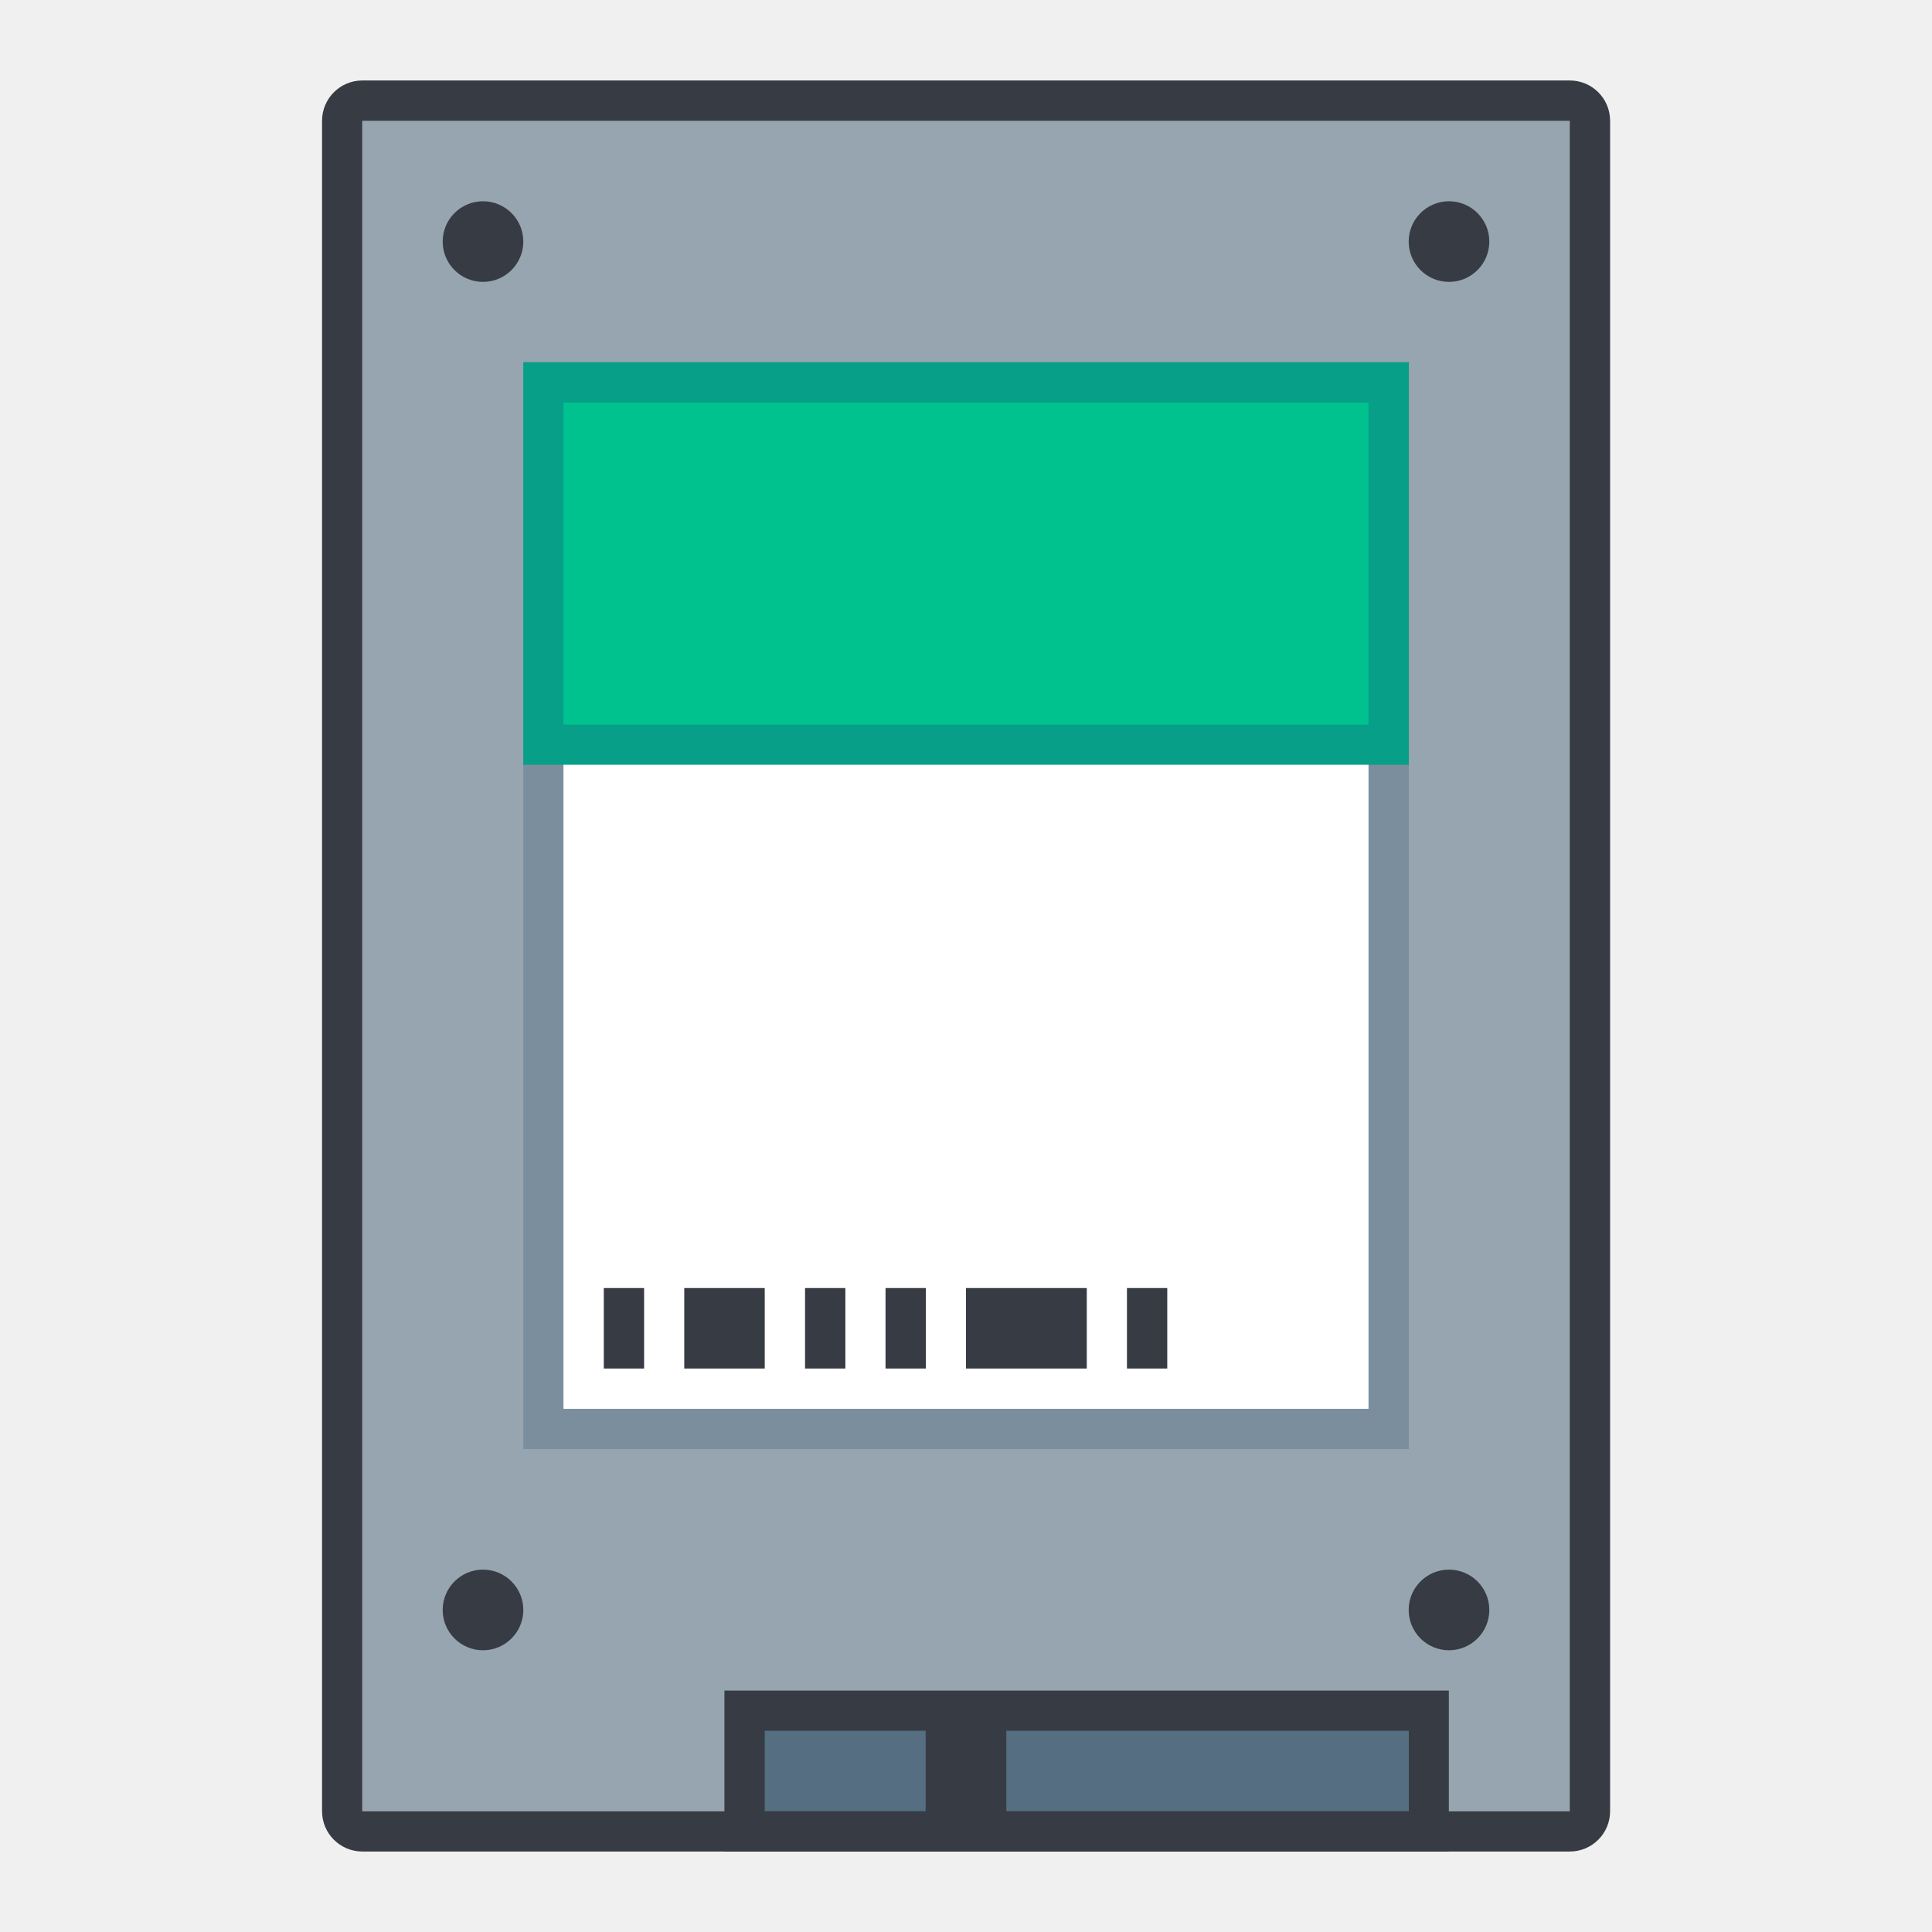
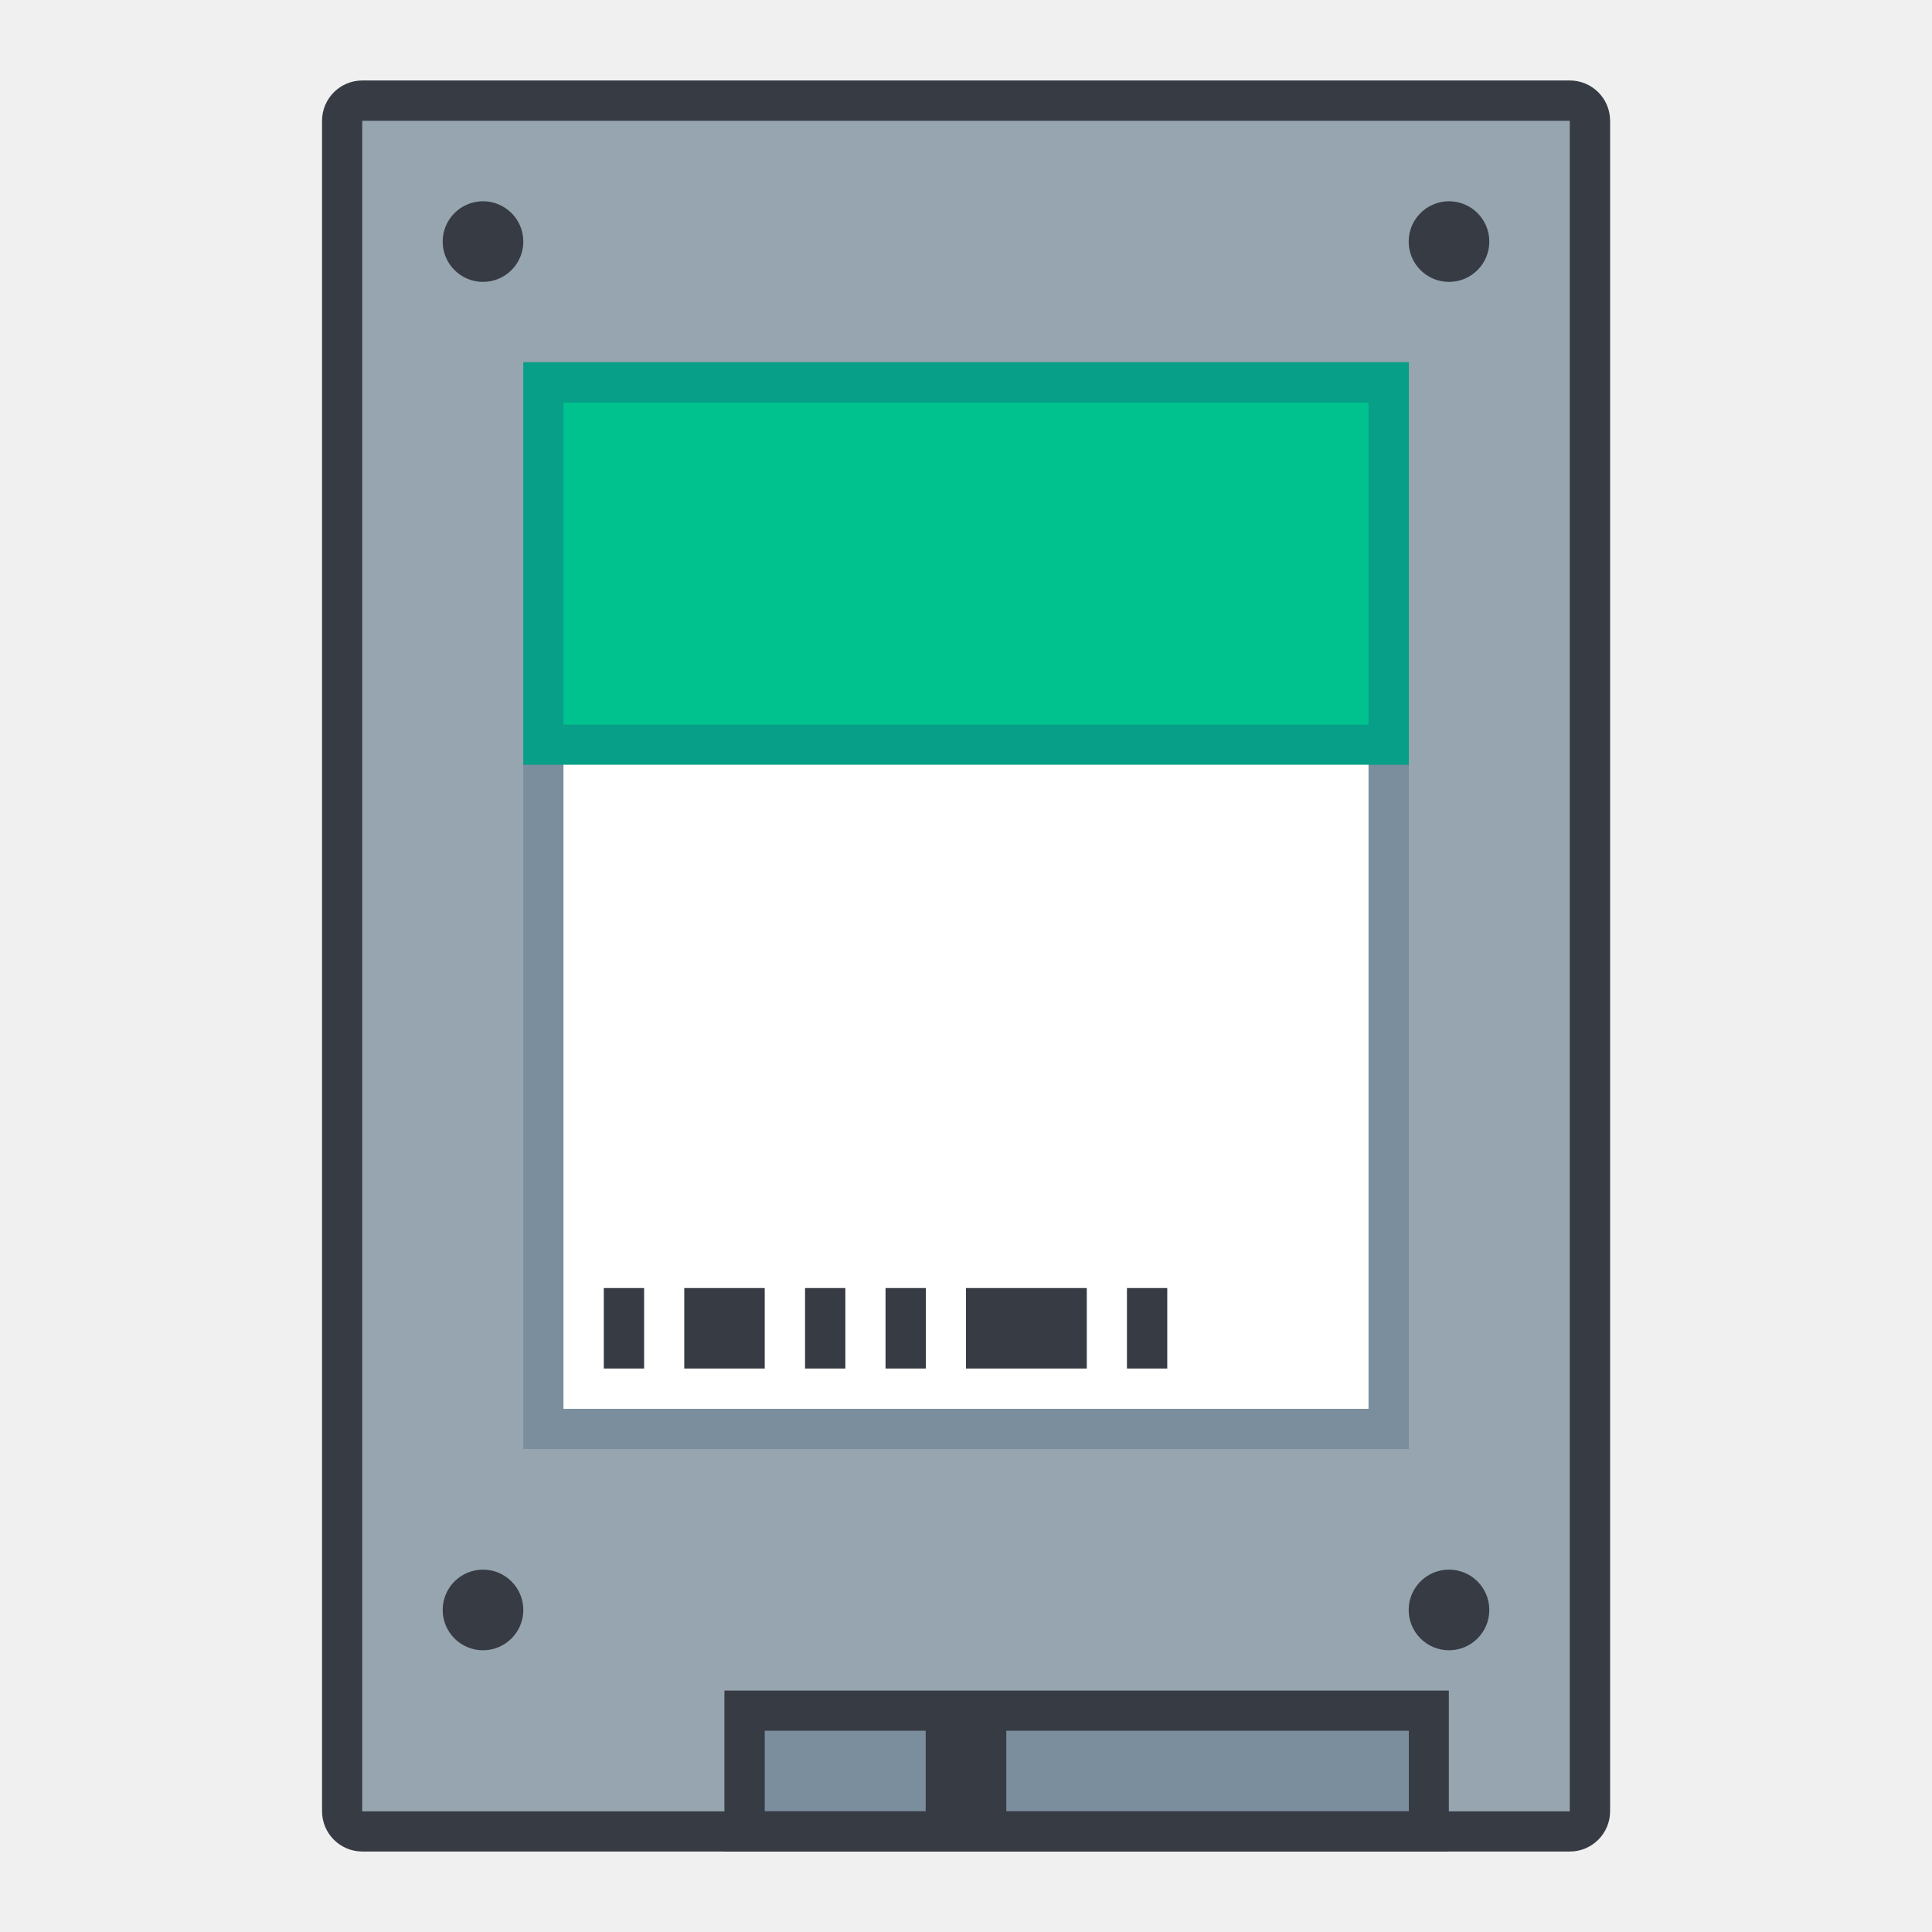
<svg xmlns="http://www.w3.org/2000/svg" width="48" height="48" viewBox="0 0 12.7 12.7" version="1.1" id="svg2634">
  <defs id="defs2628" />
  <g id="layer1" transform="translate(-82.55,-157.3)">
    <g id="g981">
      <rect rx="0.265" ry="0.265" y="157.829" x="84.667" height="11.642" width="8.467" id="rect846" style="opacity:1;fill:#373b43;fill-opacity:1;fill-rule:nonzero;stroke:none;stroke-width:1.587;stroke-linecap:square;stroke-linejoin:bevel;stroke-miterlimit:4;stroke-dasharray:none;stroke-dashoffset:35;stroke-opacity:1" />
      <rect ry="0" rx="3.6958788e-06" y="158.094" x="84.931" height="11.113" width="7.938" id="rect909" style="opacity:1;fill:#96a5af;fill-opacity:1;fill-rule:nonzero;stroke:none;stroke-width:1.587;stroke-linecap:square;stroke-linejoin:bevel;stroke-miterlimit:4;stroke-dasharray:none;stroke-dashoffset:35;stroke-opacity:1" />
      <circle r="0.265" cy="158.888" cx="85.725" id="path911" style="opacity:1;fill:#373b43;fill-opacity:1;fill-rule:nonzero;stroke:none;stroke-width:1.587;stroke-linecap:square;stroke-linejoin:bevel;stroke-miterlimit:4;stroke-dasharray:none;stroke-dashoffset:35;stroke-opacity:1" />
      <circle r="0.265" cy="158.888" cx="92.075" id="path913" style="opacity:1;fill:#373b43;fill-opacity:1;fill-rule:nonzero;stroke:none;stroke-width:1.587;stroke-linecap:square;stroke-linejoin:bevel;stroke-miterlimit:4;stroke-dasharray:none;stroke-dashoffset:35;stroke-opacity:1" />
      <rect rx="3.6958852e-06" y="168.413" x="87.312" height="1.058" width="4.762" id="rect919" style="opacity:1;fill:#373b43;fill-opacity:1;fill-rule:nonzero;stroke:none;stroke-width:1.587;stroke-linecap:square;stroke-linejoin:bevel;stroke-miterlimit:4;stroke-dasharray:none;stroke-dashoffset:35;stroke-opacity:1" />
-       <rect rx="3.6958852e-06" y="168.677" x="87.577" height="0.529" width="1.058" id="rect921" style="opacity:1;fill:#556e81;fill-opacity:1;fill-rule:nonzero;stroke:none;stroke-width:1.587;stroke-linecap:square;stroke-linejoin:bevel;stroke-miterlimit:4;stroke-dasharray:none;stroke-dashoffset:35;stroke-opacity:1" />
-       <rect rx="3.6958852e-06" y="168.677" x="89.165" height="0.529" width="2.646" id="rect923" style="opacity:1;fill:#556e81;fill-opacity:1;fill-rule:nonzero;stroke:none;stroke-width:1.587;stroke-linecap:square;stroke-linejoin:bevel;stroke-miterlimit:4;stroke-dasharray:none;stroke-dashoffset:35;stroke-opacity:1" />
+       <rect rx="3.6958852e-06" y="168.677" x="87.577" height="0.529" width="1.058" id="rect921" style="opacity:1;fill:#7a8e9e;fill-opacity:1;fill-rule:nonzero;stroke:none;stroke-width:1.587;stroke-linecap:square;stroke-linejoin:bevel;stroke-miterlimit:4;stroke-dasharray:none;stroke-dashoffset:35;stroke-opacity:1" />
+       <rect rx="3.6958852e-06" y="168.677" x="89.165" height="0.529" width="2.646" id="rect923" style="opacity:1;fill:#7a8e9e;fill-opacity:1;fill-rule:nonzero;stroke:none;stroke-width:1.587;stroke-linecap:square;stroke-linejoin:bevel;stroke-miterlimit:4;stroke-dasharray:none;stroke-dashoffset:35;stroke-opacity:1" />
      <rect rx="3.6958852e-06" y="159.681" x="85.99" height="7.144" width="5.821" id="rect925" style="opacity:1;fill:#7a8e9e;fill-opacity:1;fill-rule:nonzero;stroke:none;stroke-width:1.587;stroke-linecap:square;stroke-linejoin:bevel;stroke-miterlimit:4;stroke-dasharray:none;stroke-dashoffset:35;stroke-opacity:1" />
      <rect rx="3.6958852e-06" y="159.946" x="86.254" height="6.615" width="5.292" id="rect927" style="opacity:1;fill:#ffffff;fill-opacity:1;fill-rule:nonzero;stroke:none;stroke-width:1.587;stroke-linecap:square;stroke-linejoin:bevel;stroke-miterlimit:4;stroke-dasharray:none;stroke-dashoffset:35;stroke-opacity:1" />
      <circle r="0.265" cy="167.883" cx="85.725" id="path929" style="opacity:1;fill:#373b43;fill-opacity:1;fill-rule:nonzero;stroke:none;stroke-width:1.587;stroke-linecap:square;stroke-linejoin:bevel;stroke-miterlimit:4;stroke-dasharray:none;stroke-dashoffset:35;stroke-opacity:1" />
      <circle r="0.265" cy="167.883" cx="92.075" id="path929-3" style="opacity:1;fill:#373b43;fill-opacity:1;fill-rule:nonzero;stroke:none;stroke-width:1.587;stroke-linecap:square;stroke-linejoin:bevel;stroke-miterlimit:4;stroke-dasharray:none;stroke-dashoffset:35;stroke-opacity:1" />
      <rect rx="3.6958852e-06" y="159.681" x="85.99" height="2.646" width="5.821" id="rect946" style="opacity:1;fill:#079f87;fill-opacity:1;fill-rule:nonzero;stroke:none;stroke-width:1.587;stroke-linecap:square;stroke-linejoin:bevel;stroke-miterlimit:4;stroke-dasharray:none;stroke-dashoffset:35;stroke-opacity:1" />
      <rect rx="3.6958852e-06" y="159.946" x="86.254" height="2.117" width="5.292" id="rect948" style="opacity:1;fill:#00c28e;fill-opacity:1;fill-rule:nonzero;stroke:none;stroke-width:1.587;stroke-linecap:square;stroke-linejoin:bevel;stroke-miterlimit:4;stroke-dasharray:none;stroke-dashoffset:35;stroke-opacity:1" />
      <rect rx="3.6958852e-06" y="165.767" x="86.519" height="0.529" width="0.265" id="rect950" style="opacity:1;fill:#373b43;fill-opacity:1;fill-rule:nonzero;stroke:none;stroke-width:1.587;stroke-linecap:square;stroke-linejoin:bevel;stroke-miterlimit:4;stroke-dasharray:none;stroke-dashoffset:35;stroke-opacity:1" />
      <rect rx="3.6958852e-06" y="165.767" x="87.048" height="0.529" width="0.529" id="rect952" style="opacity:1;fill:#373b43;fill-opacity:1;fill-rule:nonzero;stroke:none;stroke-width:1.587;stroke-linecap:square;stroke-linejoin:bevel;stroke-miterlimit:4;stroke-dasharray:none;stroke-dashoffset:35;stroke-opacity:1" />
      <rect rx="3.6958852e-06" y="165.767" x="87.842" height="0.529" width="0.265" id="rect954" style="opacity:1;fill:#373b43;fill-opacity:1;fill-rule:nonzero;stroke:none;stroke-width:1.587;stroke-linecap:square;stroke-linejoin:bevel;stroke-miterlimit:4;stroke-dasharray:none;stroke-dashoffset:35;stroke-opacity:1" />
      <rect rx="3.6958852e-06" y="165.767" x="88.371" height="0.529" width="0.265" id="rect956" style="opacity:1;fill:#373b43;fill-opacity:1;fill-rule:nonzero;stroke:none;stroke-width:1.587;stroke-linecap:square;stroke-linejoin:bevel;stroke-miterlimit:4;stroke-dasharray:none;stroke-dashoffset:35;stroke-opacity:1" />
      <rect rx="3.6958852e-06" y="165.767" x="88.9" height="0.529" width="0.794" id="rect958" style="opacity:1;fill:#373b43;fill-opacity:1;fill-rule:nonzero;stroke:none;stroke-width:1.587;stroke-linecap:square;stroke-linejoin:bevel;stroke-miterlimit:4;stroke-dasharray:none;stroke-dashoffset:35;stroke-opacity:1" />
      <rect rx="3.6958852e-06" y="165.767" x="89.958" height="0.529" width="0.265" id="rect960" style="opacity:1;fill:#373b43;fill-opacity:1;fill-rule:nonzero;stroke:none;stroke-width:1.587;stroke-linecap:square;stroke-linejoin:bevel;stroke-miterlimit:4;stroke-dasharray:none;stroke-dashoffset:35;stroke-opacity:1" />
    </g>
  </g>
</svg>
